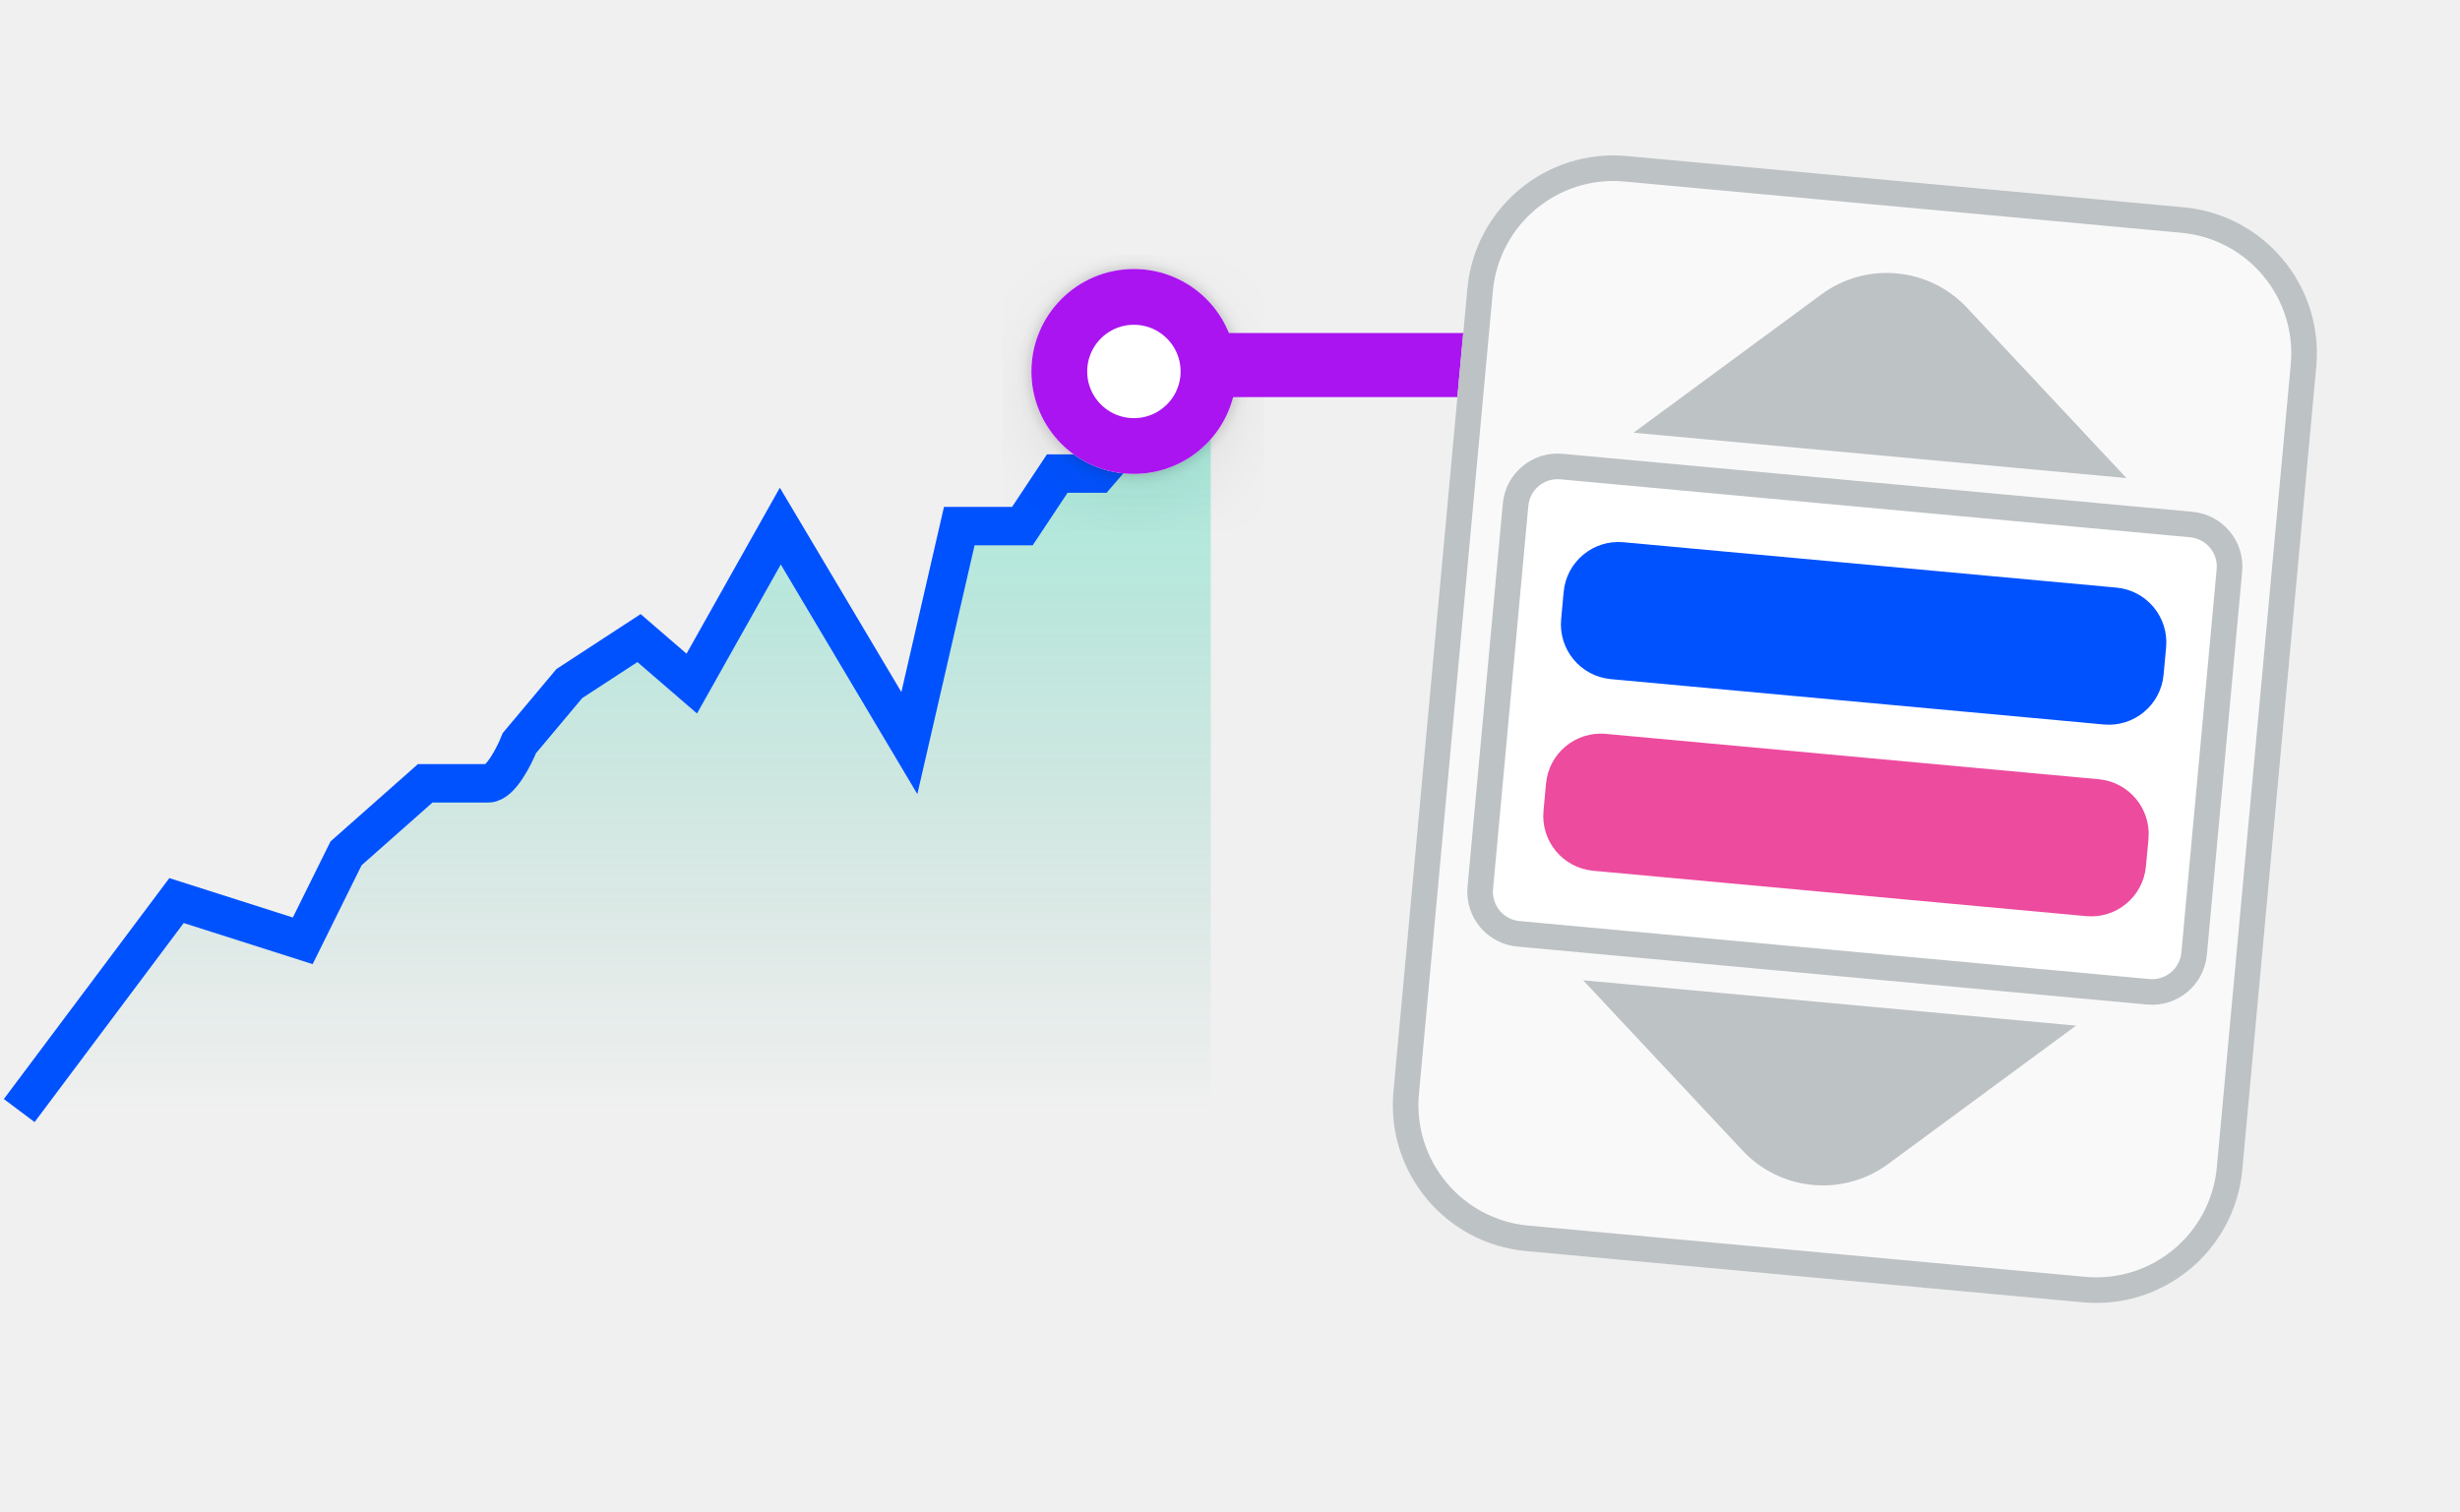
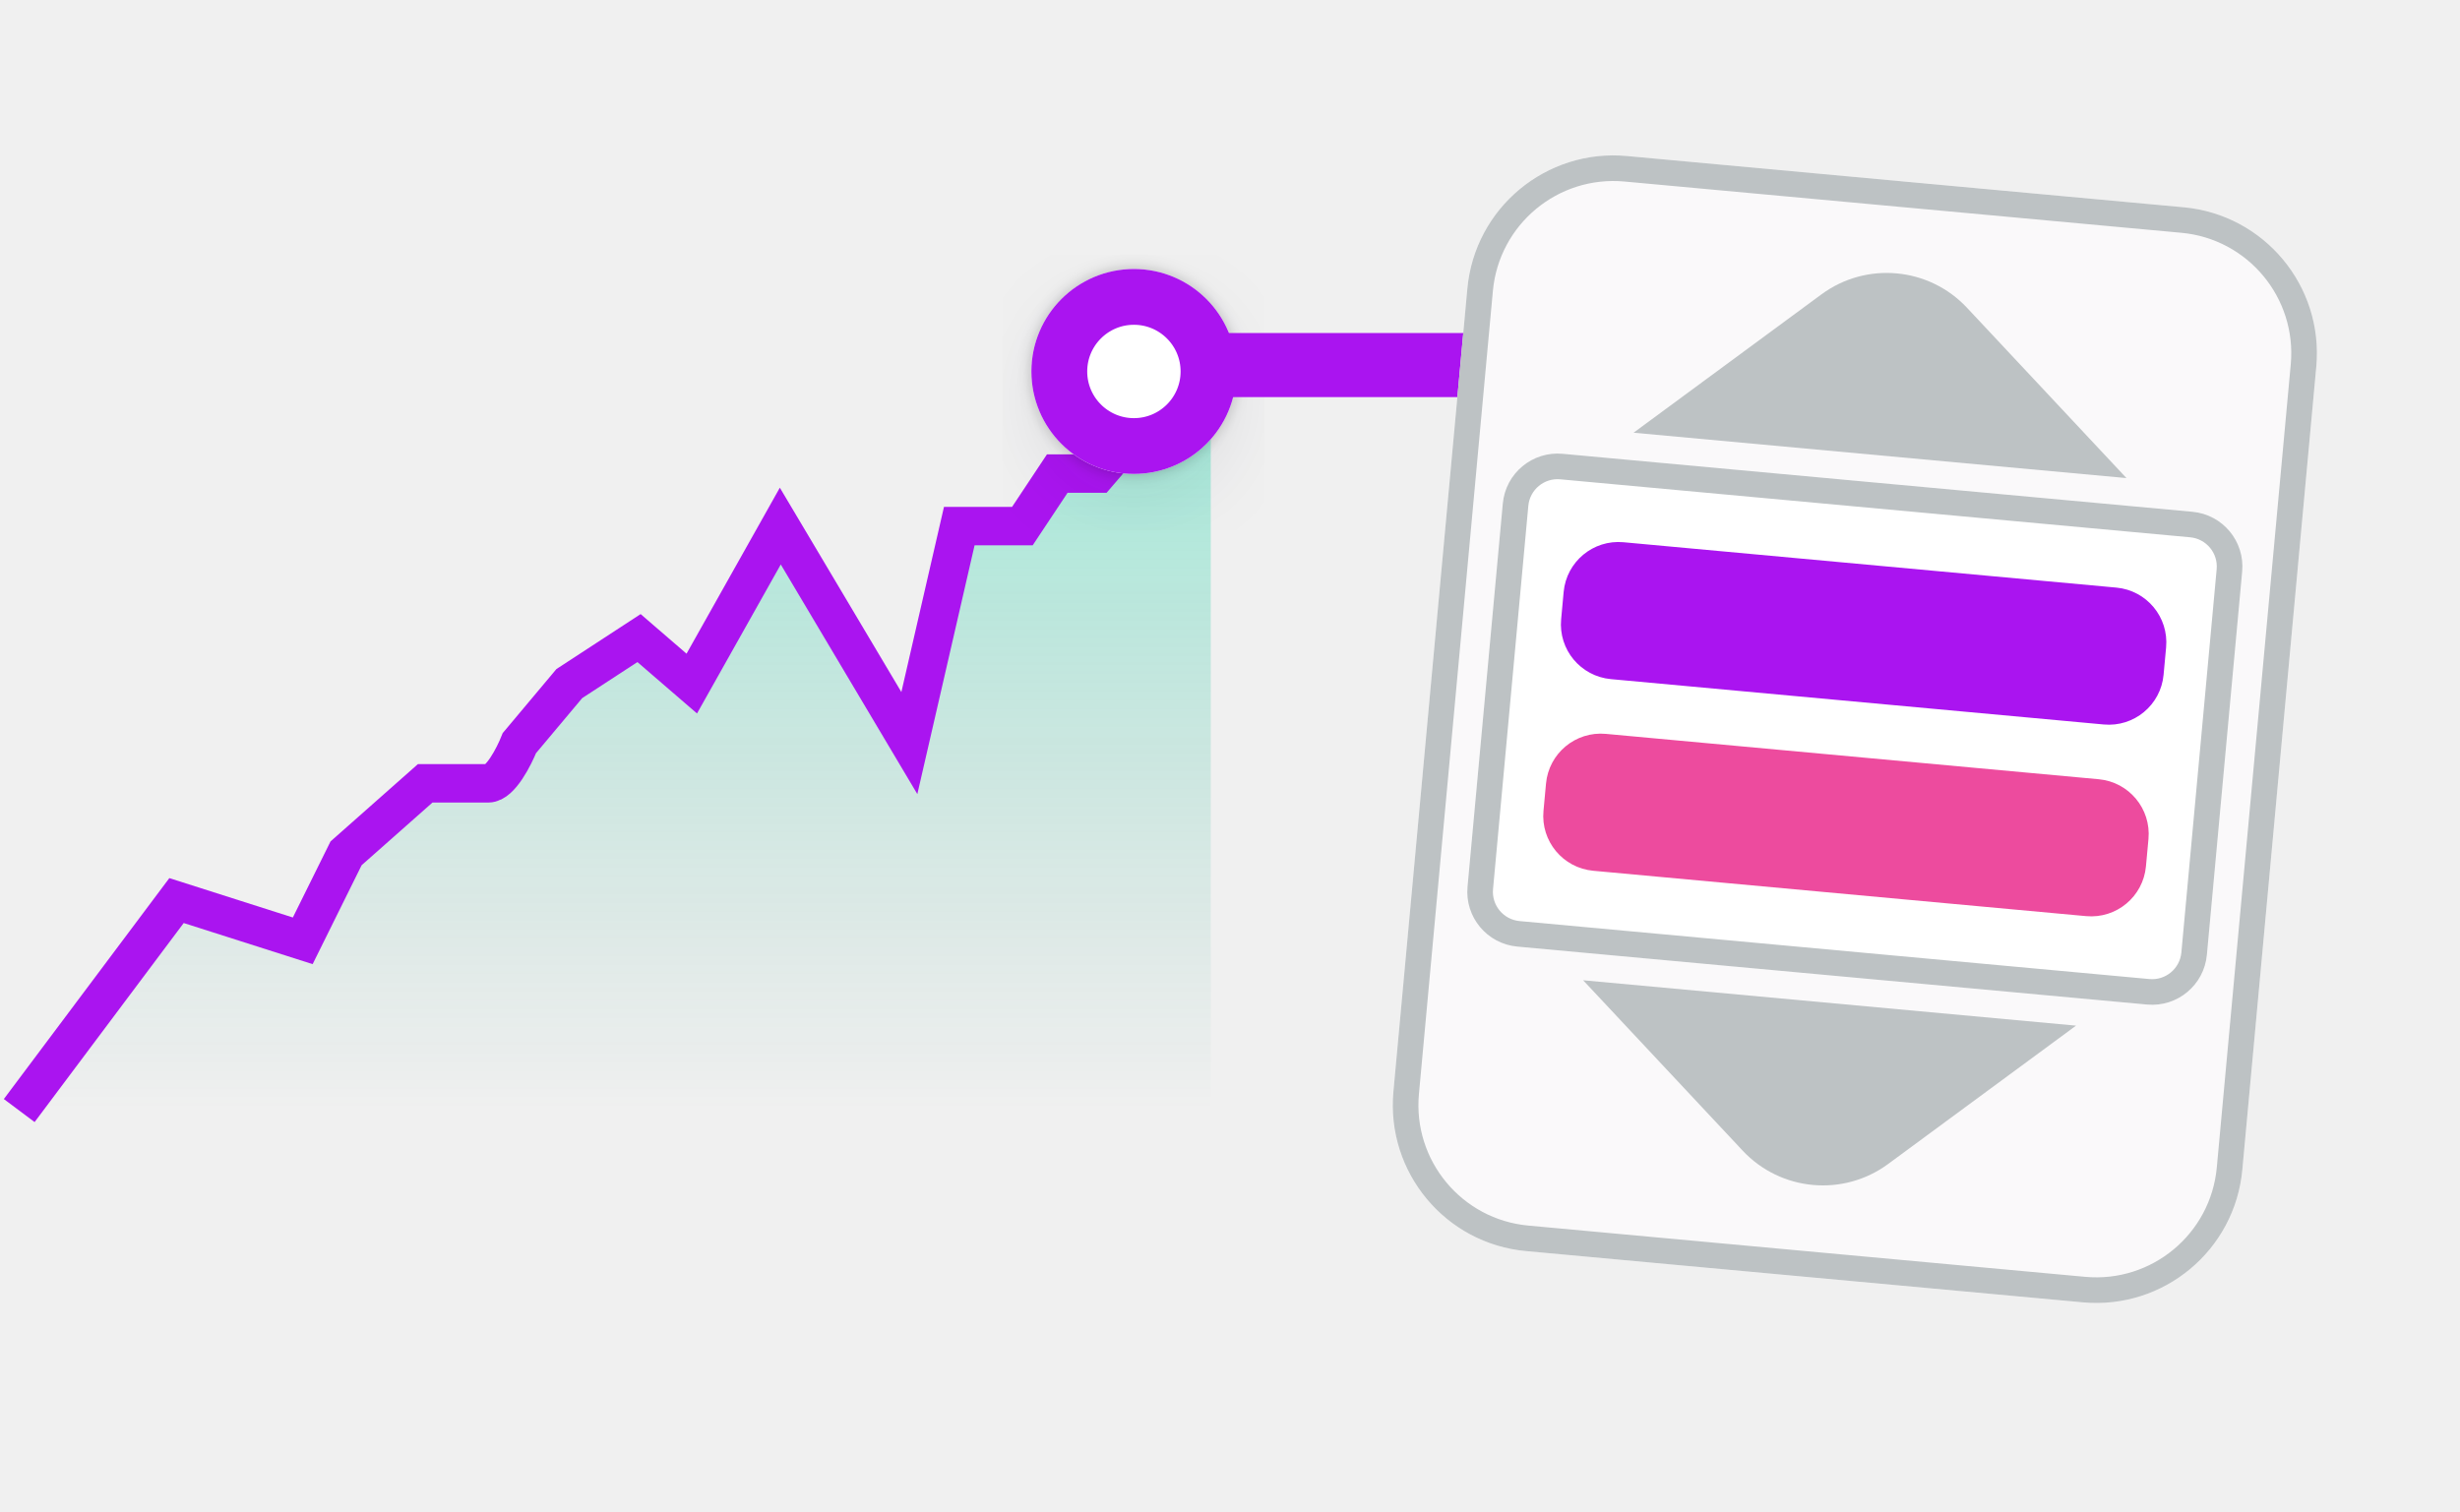
<svg xmlns="http://www.w3.org/2000/svg" width="192" height="118" fill="none" viewBox="0 0 192 118">
  <path fill="url(#paint0_linear_1286_30581)" d="M13.777 70.307L1.5 86.701H94.5V27L91.559 30.142L85.678 36.973H82.517L79.796 41.071H76.856H74.871L70.974 58.012L60.902 41.071L53.992 53.367L49.875 49.815L44.434 53.367L40.538 58.012C40.121 59.059 39.053 61.154 38.112 61.154H35.612H33.186L27.011 66.618L23.629 73.449L13.777 70.307Z" />
-   <path stroke="#0052ff" stroke-width="3" d="M1.5 86.701L13.777 70.307L23.629 73.449L27.011 66.618L33.186 61.154H35.612C36.053 61.154 37.171 61.154 38.112 61.154C39.053 61.154 40.121 59.059 40.538 58.012L44.434 53.367L49.875 49.815L53.992 53.367L60.902 41.071L70.974 58.012L74.871 41.071H76.856H79.796L82.517 36.973H85.678L91.559 30.142L94.5 27" />
+   <path stroke="#aa14f0" stroke-width="3" d="M1.5 86.701L13.777 70.307L23.629 73.449L27.011 66.618L33.186 61.154H35.612C36.053 61.154 37.171 61.154 38.112 61.154C39.053 61.154 40.121 59.059 40.538 58.012L44.434 53.367L49.875 49.815L53.992 53.367L60.902 41.071L70.974 58.012L74.871 41.071H76.856H79.796L82.517 36.973H85.678L91.559 30.142L94.5 27" />
  <g filter="url(#filter0_dd_1286_30581)">
    <ellipse cx="88.5" cy="29" fill="#fff" rx="8" ry="8" />
    <path stroke="#AA14F0" stroke-width="4.356" d="M94.322 29C94.322 32.215 91.715 34.822 88.5 34.822C85.285 34.822 82.678 32.215 82.678 29C82.678 25.785 85.285 23.178 88.5 23.178C91.715 23.178 94.322 25.785 94.322 29Z" />
  </g>
  <line x1="96" x2="115" y1="28.5" y2="28.5" stroke="#AA14F0" stroke-linecap="round" stroke-width="5" />
  <path fill="#FAF9FA" d="M180.783 28.63C181.362 22.334 176.729 16.761 170.433 16.181L126.975 12.18C120.679 11.601 115.106 16.234 114.526 22.53L108.754 85.224C108.175 91.52 112.808 97.093 119.104 97.672L162.562 101.674C168.858 102.253 174.431 97.62 175.011 91.324L180.783 28.63Z" />
  <path fill="#BDC2C4" fill-rule="evenodd" d="M126.791 14.172L170.25 18.173C175.445 18.651 179.269 23.251 178.791 28.447L173.019 91.141C172.541 96.336 167.941 100.16 162.745 99.682L119.287 95.681C114.091 95.203 110.267 90.603 110.746 85.407L116.518 22.713C116.996 17.518 121.596 13.694 126.791 14.172ZM170.433 16.181C176.729 16.761 181.362 22.334 180.783 28.63L175.011 91.324C174.431 97.62 168.858 102.253 162.562 101.674L119.104 97.672C112.808 97.093 108.175 91.52 108.754 85.224L114.526 22.53C115.106 16.234 120.679 11.601 126.975 12.18L170.433 16.181Z" clip-rule="evenodd" />
  <path fill="#fff" d="M175 44.622C175.217 42.261 173.479 40.172 171.118 39.954L121.961 35.428C119.6 35.211 117.51 36.949 117.292 39.309L114.538 69.232C114.32 71.592 116.058 73.682 118.419 73.9L167.577 78.425C169.937 78.643 172.027 76.905 172.245 74.544L175 44.622Z" />
  <path fill="#BDC2C4" fill-rule="evenodd" d="M121.777 37.42L170.935 41.946C172.196 42.062 173.124 43.178 173.008 44.439L170.253 74.361C170.137 75.622 169.021 76.55 167.76 76.434L118.602 71.908C117.341 71.792 116.413 70.676 116.529 69.415L119.284 39.493C119.4 38.232 120.516 37.304 121.777 37.42ZM171.118 39.954C173.479 40.172 175.217 42.261 175 44.622L172.245 74.544C172.027 76.905 169.937 78.643 167.577 78.425L118.419 73.9C116.058 73.682 114.32 71.592 114.538 69.232L117.292 39.309C117.51 36.949 119.6 35.211 121.961 35.428L171.118 39.954Z" clip-rule="evenodd" />
  <path fill="#ED4B9E" d="M167.685 65.503C167.902 63.142 166.164 61.052 163.804 60.835L125.332 57.293C122.971 57.076 120.881 58.813 120.664 61.174L120.467 63.311C120.25 65.672 121.987 67.762 124.348 67.98L162.82 71.522C165.18 71.739 167.27 70.001 167.488 67.64L167.685 65.503Z" />
-   <path fill="#0052ff" d="M169.062 50.542C169.279 48.181 167.542 46.091 165.181 45.874L126.71 42.332C124.349 42.115 122.259 43.852 122.041 46.213L121.845 48.35C121.627 50.711 123.365 52.801 125.726 53.019L164.197 56.56C166.558 56.778 168.648 55.04 168.865 52.679L169.062 50.542Z" />
+   <path fill="#aa14f0" d="M169.062 50.542C169.279 48.181 167.542 46.091 165.181 45.874L126.71 42.332C124.349 42.115 122.259 43.852 122.041 46.213L121.845 48.35C121.627 50.711 123.365 52.801 125.726 53.019L164.197 56.56C166.558 56.778 168.648 55.04 168.865 52.679L169.062 50.542Z" />
  <path fill="#BDC2C4" d="M165.968 37.324L153.522 24.027C150.548 20.849 145.666 20.4 142.162 22.981L127.497 33.782L165.968 37.324Z" />
  <path fill="#BDC2C4" d="M162.033 80.071L147.367 90.872C143.863 93.453 138.982 93.004 136.008 89.826L123.561 76.529L162.033 80.071Z" />
  <defs>
    <filter id="filter0_dd_1286_30581" width="20.356" height="21.445" x="78.322" y="19.911" color-interpolation-filters="sRGB" filterUnits="userSpaceOnUse">
      <feFlood flood-opacity="0" result="BackgroundImageFix" />
      <feColorMatrix in="SourceAlpha" result="hardAlpha" type="matrix" values="0 0 0 0 0 0 0 0 0 0 0 0 0 0 0 0 0 0 127 0" />
      <feMorphology in="SourceAlpha" operator="erode" radius="4.356" result="effect1_dropShadow_1286_30581" />
      <feOffset dy="2.178" />
      <feGaussianBlur stdDeviation="3.267" />
      <feColorMatrix type="matrix" values="0 0 0 0 0.055 0 0 0 0 0.055 0 0 0 0 0.173 0 0 0 0.1 0" />
      <feBlend in2="BackgroundImageFix" mode="normal" result="effect1_dropShadow_1286_30581" />
      <feColorMatrix in="SourceAlpha" result="hardAlpha" type="matrix" values="0 0 0 0 0 0 0 0 0 0 0 0 0 0 0 0 0 0 127 0" />
      <feOffset />
      <feGaussianBlur stdDeviation=".544" />
      <feColorMatrix type="matrix" values="0 0 0 0 0 0 0 0 0 0 0 0 0 0 0 0 0 0 0.2 0" />
      <feBlend in2="effect1_dropShadow_1286_30581" mode="normal" result="effect2_dropShadow_1286_30581" />
      <feBlend in="SourceGraphic" in2="effect2_dropShadow_1286_30581" mode="normal" result="shape" />
    </filter>
    <linearGradient id="paint0_linear_1286_30581" x1="48" x2="48" y1="27" y2="86.701" gradientUnits="userSpaceOnUse">
      <stop stop-color="#00E7B0" stop-opacity=".34" />
      <stop offset="1" stop-color="#0C8B6C" stop-opacity="0" />
    </linearGradient>
  </defs>
</svg>
